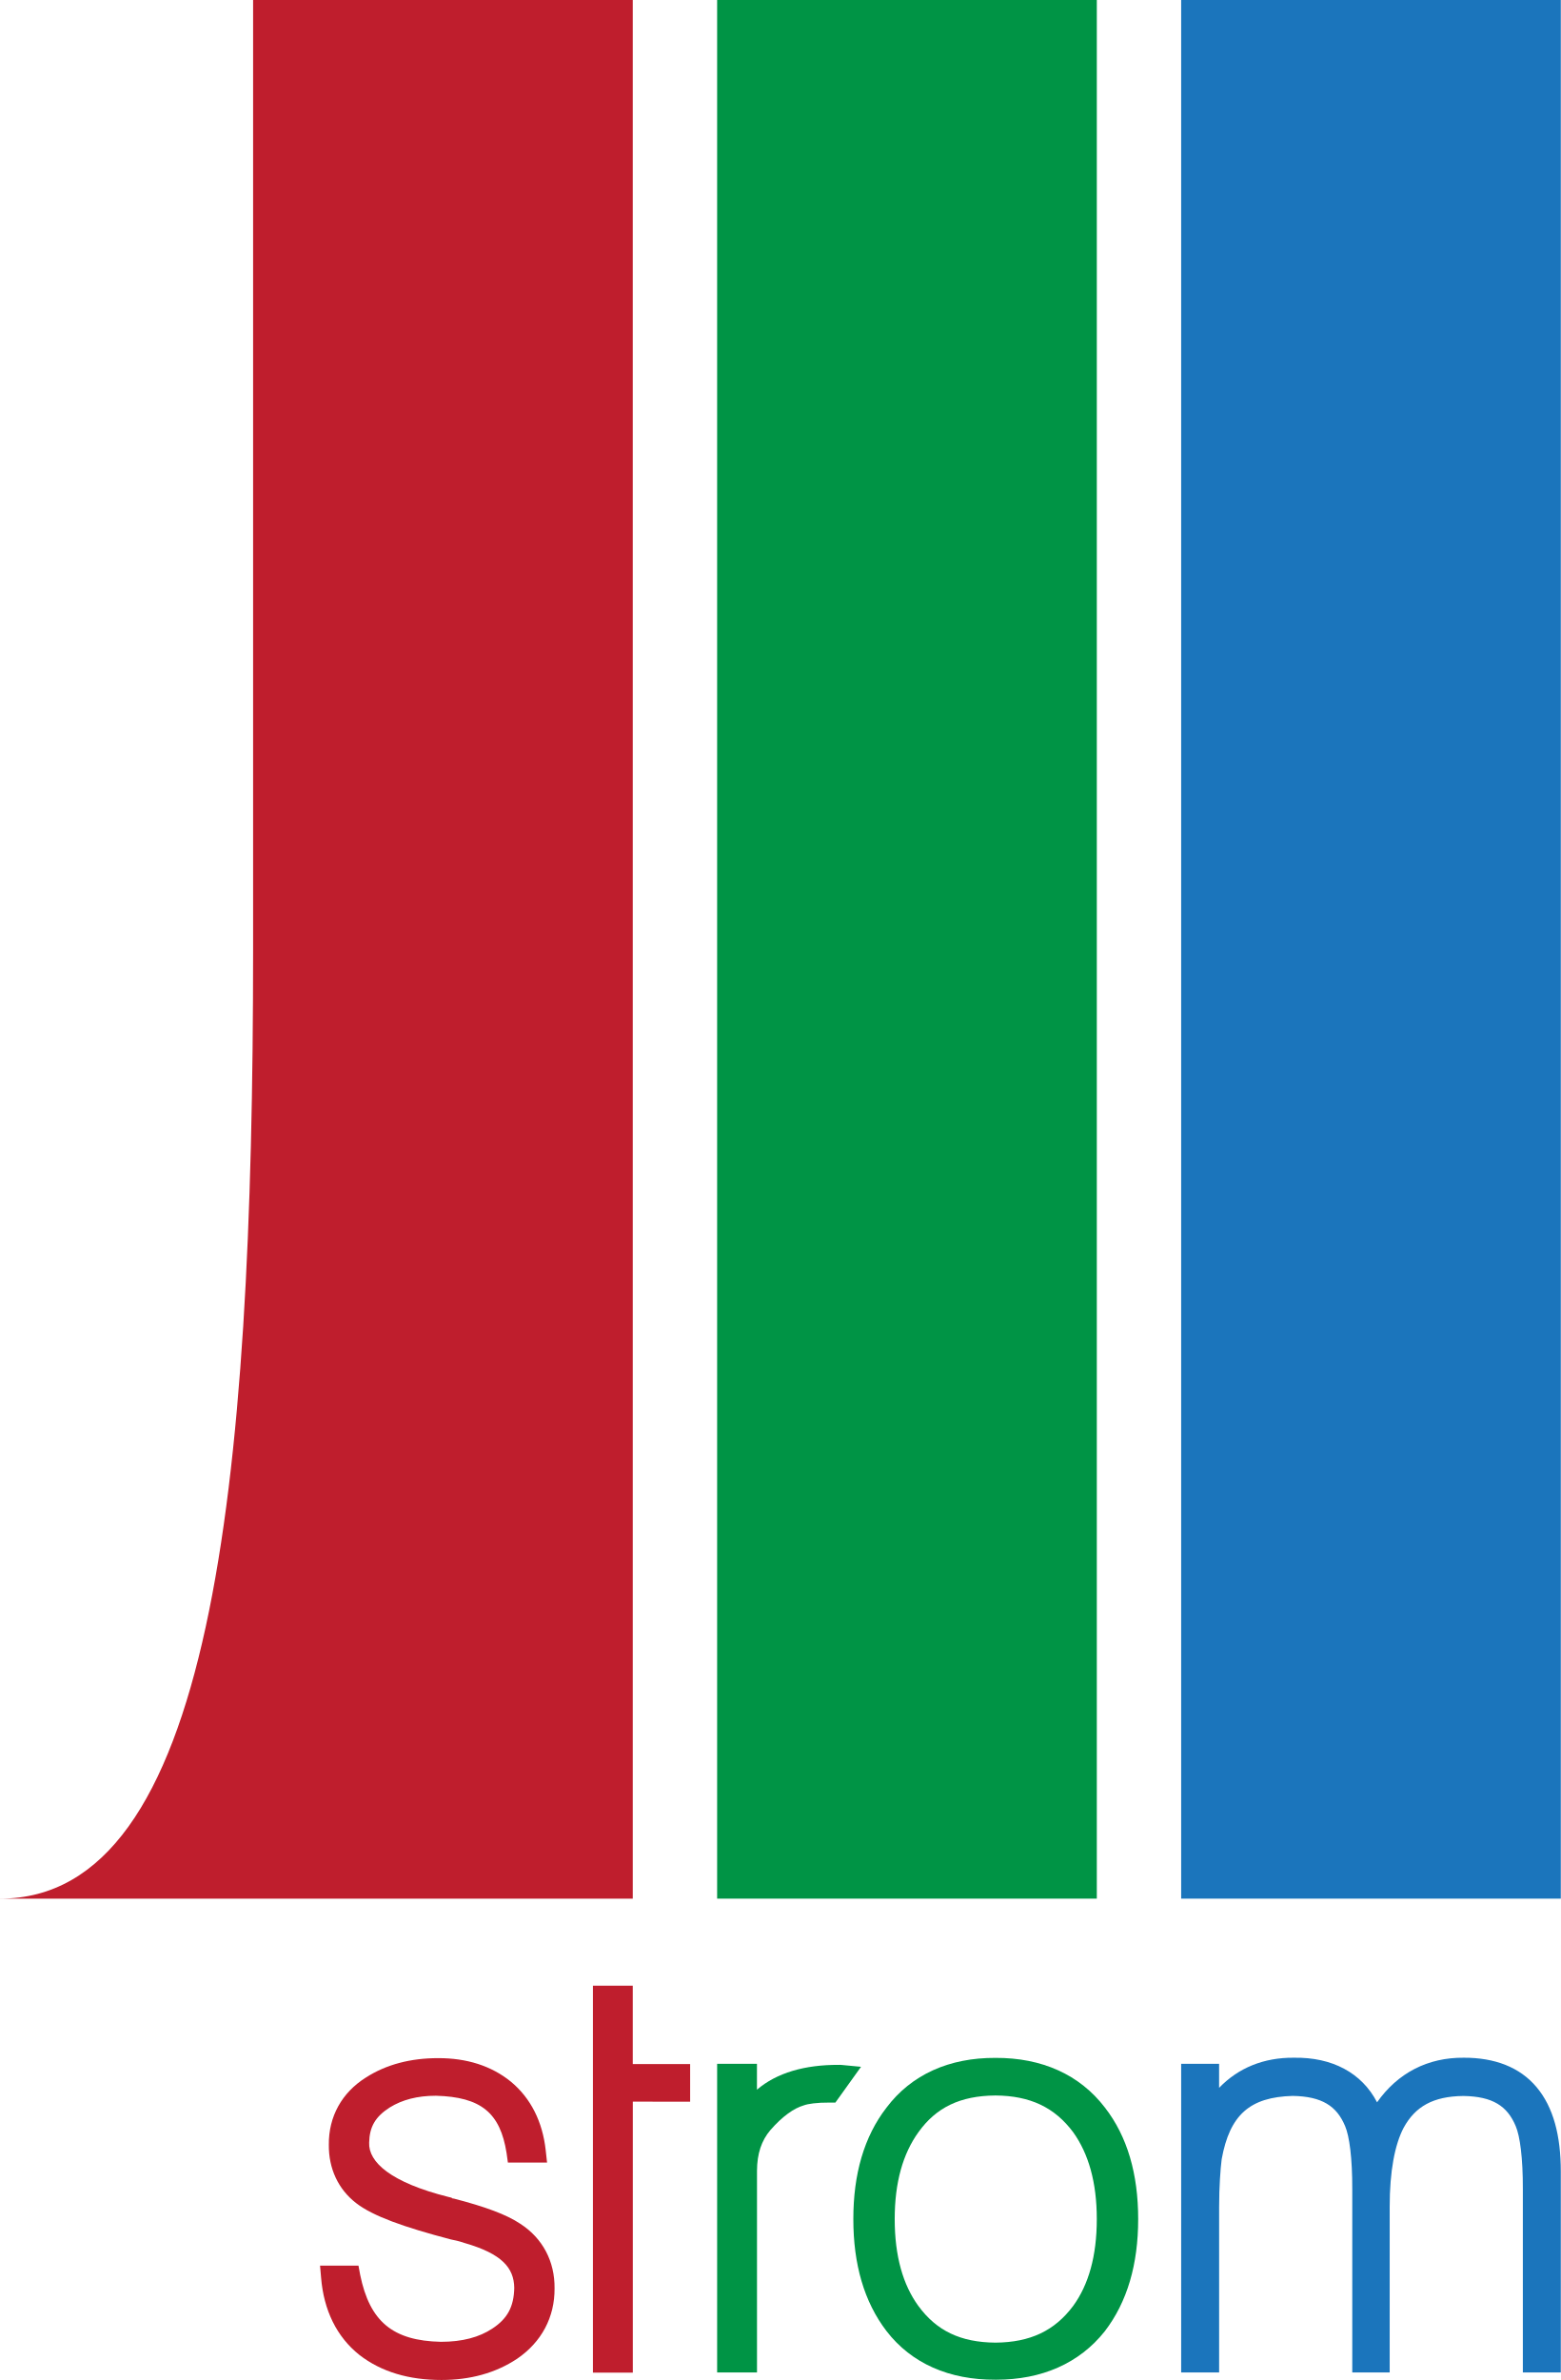
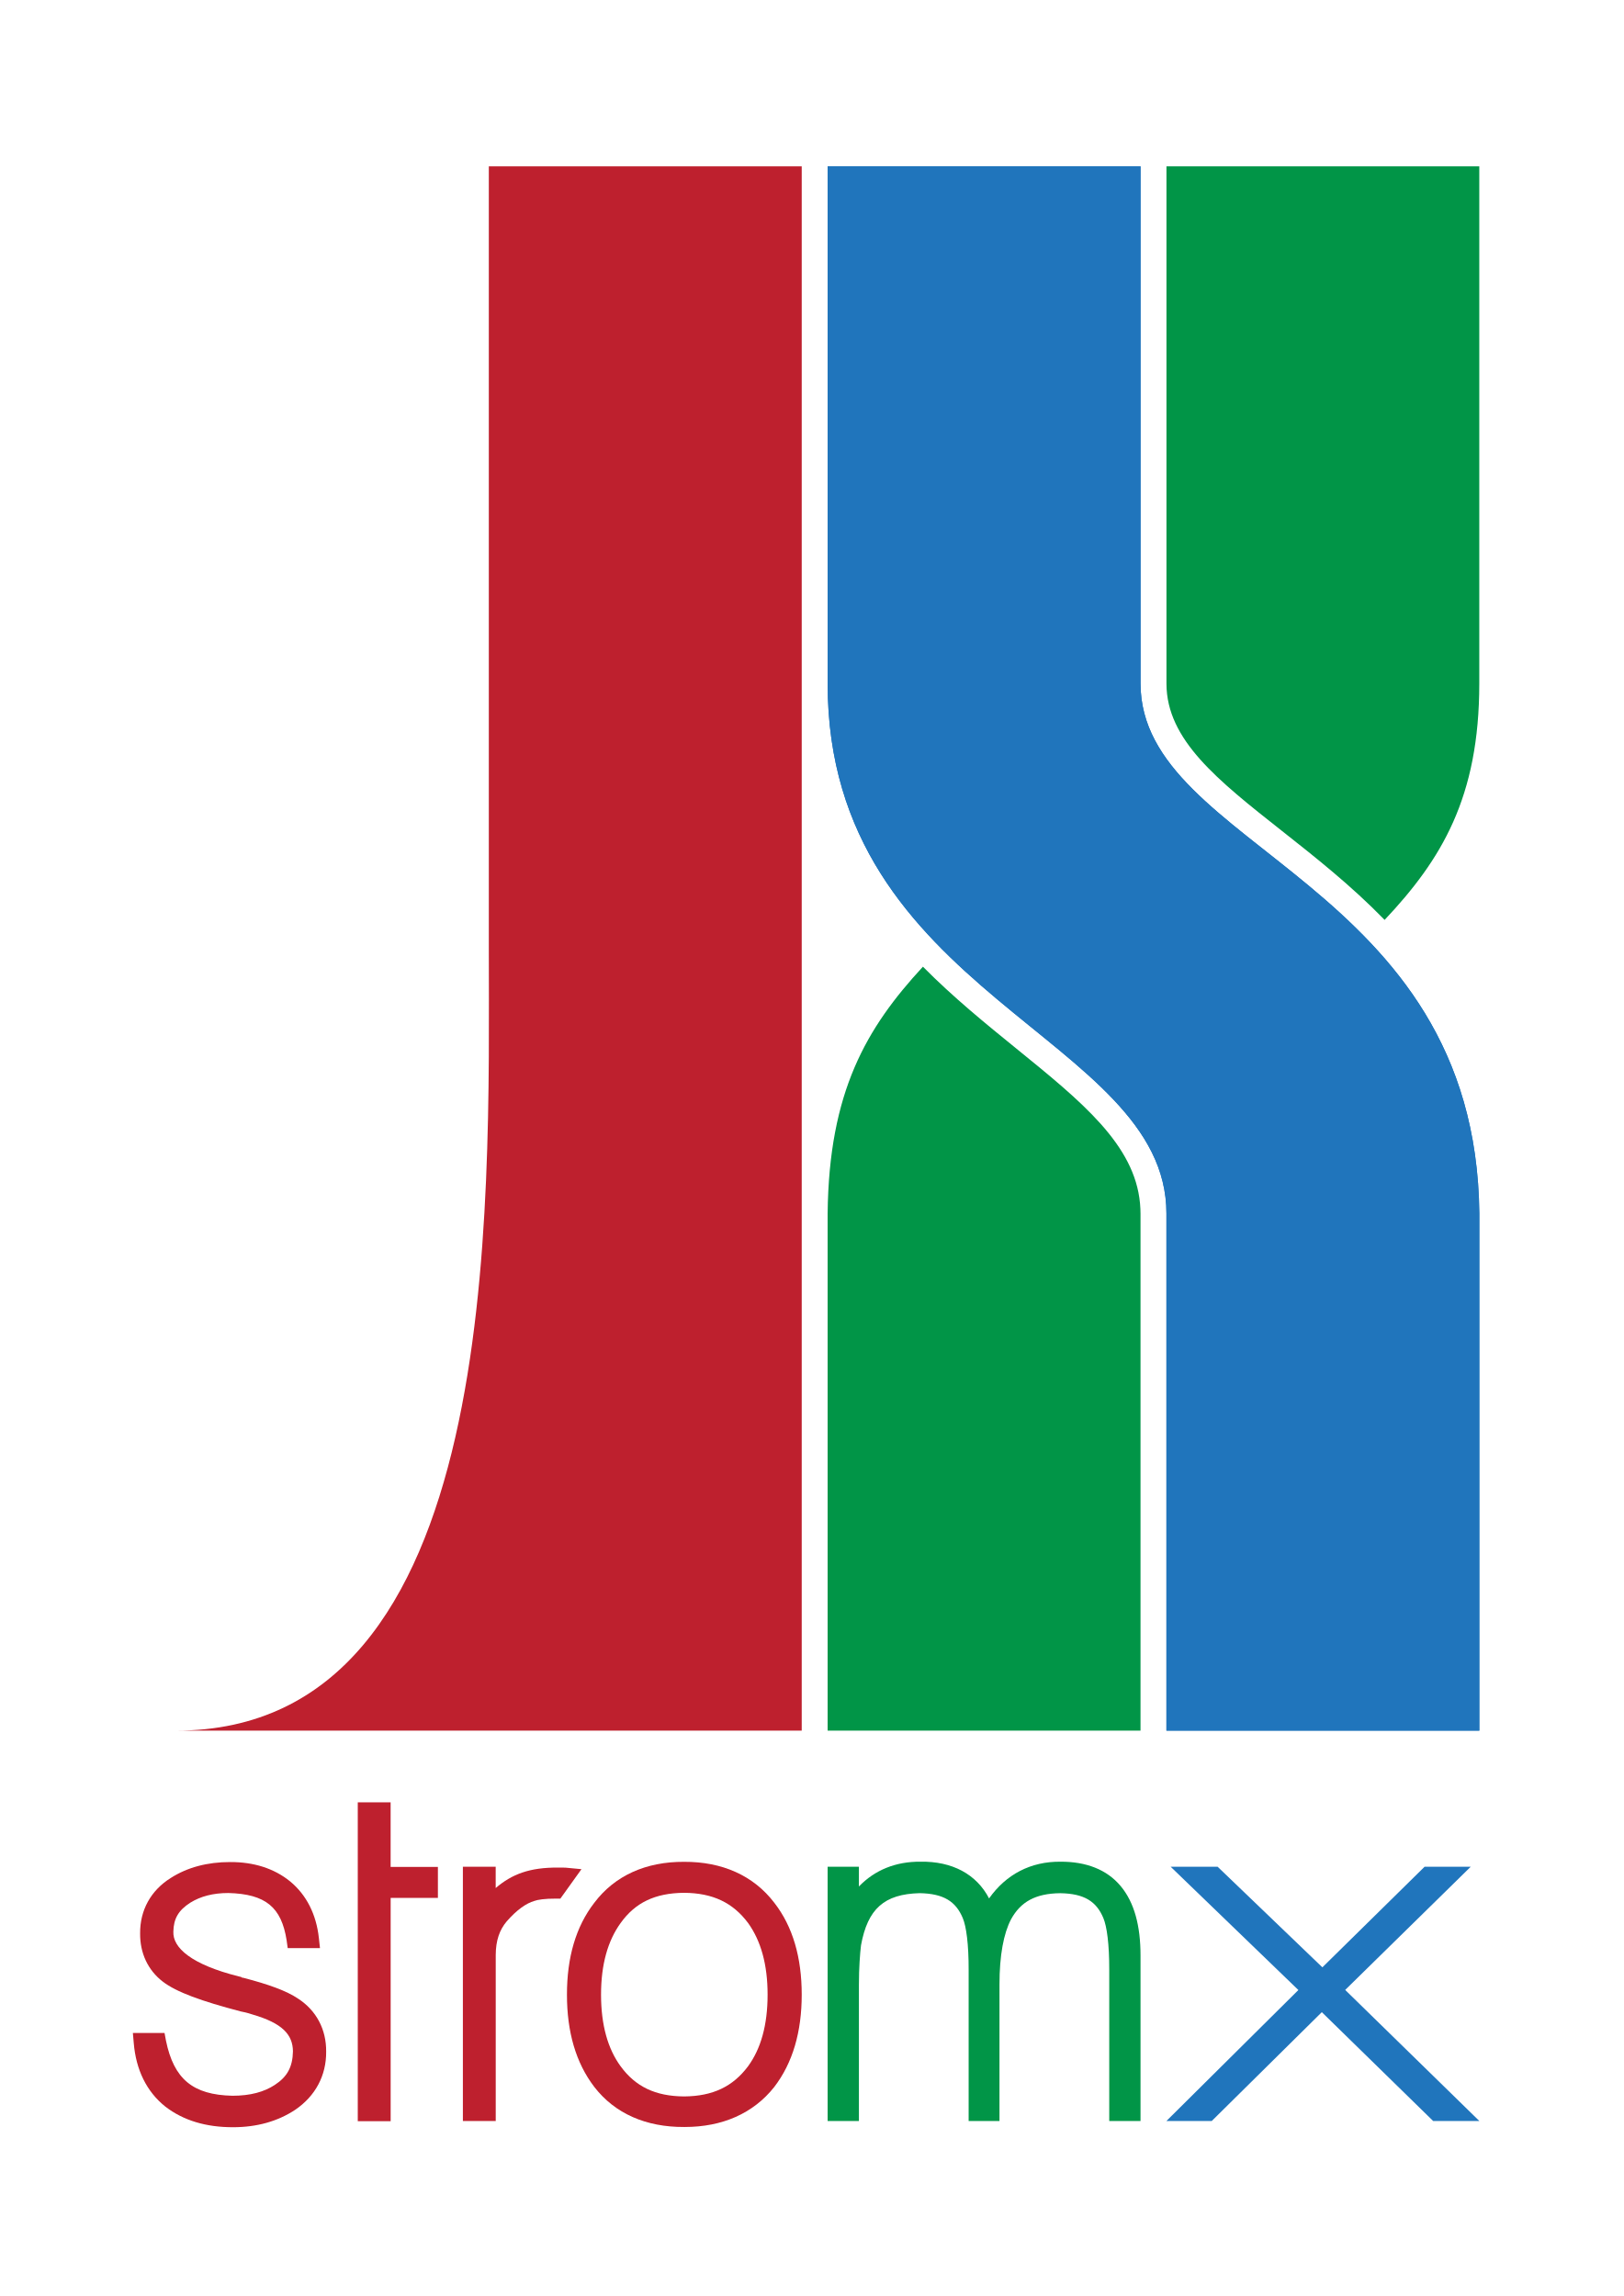
- <svg xmlns="http://www.w3.org/2000/svg" version="1.2" baseProfile="tiny" id="Layer_1" x="0px" y="0px" width="66.599px" height="101.536px" viewBox="0 0 66.599 101.536" xml:space="preserve">
+ <svg xmlns="http://www.w3.org/2000/svg" version="1.1" id="Layer_1" x="0px" y="0px" width="595.281px" height="841.89px" viewBox="0 0 595.281 841.89" enable-background="new 0 0 595.281 841.89" xml:space="preserve">
+   <g id="g2986">
+     <path id="path2988" fill="#BE202E" d="M85.235,768.464c6.528,0,11.598-1.395,15.518-3.982l0,0   c4.578-2.986,6.542-6.598,6.646-12.336l0,0c-0.09-6.07-3.797-10.291-14.951-13.514l0,0c-0.215-0.068-0.747-0.25-1.411-0.441l0,0   c-0.574-0.166-1.459-0.389-2.808-0.65l0,0c-14.314-3.762-23.532-7.053-28.581-10.953l0,0c-5.449-4.197-8.339-10.477-8.277-17.621   l0,0c-0.09-8.533,3.941-15.795,11.209-20.344l0,0c6.155-3.941,13.533-5.865,21.825-5.852l0,0   c8.575-0.027,16.057,2.297,21.977,7.109l0,0c6.051,5.006,9.577,12.156,10.518,20.705l0,0l0.408,3.732h-3.72h-8.112l-0.401-2.904   c-1.915-12.102-7.689-16.914-21.34-17.289l0,0c-5.629,0-10.193,1.219-13.934,3.527l0,0c-4.419,2.822-6.141,5.893-6.245,10.637l0,0   c-0.262,5.863,6.494,12.031,23.982,16.416l0,0l0.92,0.221l0.172,0.193c0.153,0.029,0.333,0.057,0.588,0.098l0,0   c9.288,2.408,15.836,4.785,20.02,7.607l0,0c6.75,4.35,10.422,11.354,10.338,19.488l0,0c0.069,8.719-3.935,16.25-11.341,21.297l0,0   C101.783,777.882,94.086,780,85.477,780l0,0c-0.035,0-0.069,0-0.097,0l0,0c-9.765,0.014-18.152-2.439-24.771-7.564l0,0   c-6.88-5.477-10.781-13.555-11.577-23.348l0,0l-0.317-3.637h3.651h7.96l0.511,2.768C63.729,762.351,70.693,768.146,85.235,768.464   L85.235,768.464v3.348" />
+   </g>
+   <g id="g2990">
+     <path id="polygon2992_3_" fill="#BE202E" d="M139.859,660.876" />
+     <polyline id="polygon2992_1_" fill="#BE202E" points="143.207,660.876 143.207,684.554 160.542,684.554 160.542,687.902    160.542,695.923 143.22,695.91 143.22,777.787 139.859,777.787 131.166,777.787 131.166,660.876  " />
+   </g>
+   <g id="g2994">
+     <path id="path2996" fill="#BE202E" d="M178.381,777.718h-8.679v-89.885v-3.348h3.354h8.672v7.814   c5.947-5.09,12.46-7.566,22.785-7.498l0,0c0.09,0,2.422-0.025,2.872,0.029l0,0l5.795,0.553l-7.745,10.801h-1.702   c-3.927-0.027-6.652,0.389-7.883,0.857l0,0c-2.904,0.844-6.362,3.225-10.068,7.469l0,0c-2.648,3.125-4.018,7.039-4.039,12.336l0,0   v60.869h-3.362V777.718z" />
+   </g>
+   <g id="g2998">
+     <path id="path3000" fill="#BE202E" d="M250.8,779.917c-13.934,0.068-25.365-4.896-32.917-14.689l0,0   c-6.777-8.836-10.041-20.232-10.027-33.844l0,0c-0.014-13.582,3.25-24.93,10.013-33.662l0,0l0,0   c7.531-10,18.962-15.104,32.931-15.033l0,0c13.968-0.07,25.448,5.033,33.069,15.006l0,0c6.791,8.727,10.054,20.082,10.054,33.689   l0,0c0,13.609-3.264,25.008-10.096,33.898l0,0c-7.689,9.697-19.059,14.635-32.778,14.635l0,0   C250.965,779.917,250.882,779.917,250.8,779.917L250.8,779.917z M227.523,757.65c5.449,7.453,12.696,10.98,23.277,11.063l0,0   c10.531-0.082,17.89-3.609,23.463-11.078l0,0c4.661-6.383,7.15-15.047,7.15-26.25l0,0c0-11.086-2.475-19.75-7.15-26.264l0,0   c-5.573-7.455-12.932-10.996-23.463-11.072l0,0c-10.699,0.09-17.925,3.631-23.264,11.072l0,0   c-4.703,6.514-7.185,15.178-7.185,26.264l0,0c0,11.203,2.511,19.867,7.157,26.25l0,0" />
+   </g>
+   <g id="g3002" transform="translate(-16,0)">
+     <path id="path3004" fill="#019547" d="M430.937,777.718h-8.27v-55.363   c0.027-9.461-0.871-16.029-2.164-19.061l0,0c-2.539-6.078-6.979-8.963-15.814-9.1l0,0c-9.129,0.104-14.521,3.182-18.035,9.592l0,0   c-2.67,5.096-4.238,13.133-4.227,23.898l0,0v50.031h-3.174h-8.133v-55.355c0.029-9.459-0.871-16.037-2.156-19.053l0,0   c-2.545-6.084-6.984-8.969-15.824-9.129l0,0c-12.984,0.348-19.029,5.727-21.479,19.115l0,0c-0.199,1.549-0.373,3.582-0.52,6.029   l0,0c-0.15,2.406-0.248,5.199-0.248,8.367l0,0v50.039h-3.193h-8.277v-89.898v-3.346h3.195h8.27v7.254   c5.787-6.031,13.525-9.186,22.578-9.096l0,0c11.563-0.205,20.537,4.564,25.145,13.467l0,0c6.23-8.84,15.297-13.584,26.252-13.467   l0,0c9.246-0.027,16.879,2.828,21.955,8.895l0,0c5.074,6.045,7.314,14.674,7.314,25.461l0,0v60.717h-3.195V777.718L430.937,777.718   z" />
+   </g>
+   <path id="path3006" fill="#BE202E" d="M293.923,634.585H64.491c120.178,0,114.718-191.195,114.718-286.792  c0-130.398,0-95.601,0-286.794h114.714V634.585L293.923,634.585z" />
+   <path id="path3010" fill="#2075BC" d="M542.349,634.585H427.63  V444.955c0-65.227-124.207-79.525-124.207-194.328V61H418.14v189.627c0,60.894,122.918,71.899,124.209,194.328V634.585z" />
  <g>
-     <path fill="#BF1E2D" d="M18.813,99.907c0.922,0,1.638-0.197,2.192-0.563l0,0c0.646-0.422,0.923-0.932,0.938-1.742l0,0   c-0.013-0.857-0.536-1.453-2.111-1.908l0,0c-0.03-0.01-0.106-0.035-0.199-0.063l0,0c-0.081-0.023-0.206-0.055-0.397-0.092l0,0   c-2.021-0.531-3.323-0.996-4.036-1.547l0,0c-0.77-0.592-1.178-1.479-1.169-2.488l0,0c-0.013-1.205,0.557-2.23,1.583-2.873l0,0   c0.869-0.557,1.911-0.828,3.082-0.826l0,0c1.211-0.004,2.268,0.324,3.104,1.004l0,0c0.854,0.707,1.352,1.717,1.485,2.924l0,0   l0.058,0.527h-0.526h-1.145l-0.057-0.41c-0.271-1.709-1.086-2.389-3.014-2.441l0,0c-0.795,0-1.439,0.172-1.967,0.498l0,0   c-0.624,0.398-0.868,0.832-0.882,1.502l0,0c-0.037,0.828,0.917,1.699,3.386,2.318l0,0l0.13,0.031l0.025,0.027   c0.021,0.004,0.047,0.008,0.083,0.014l0,0c1.311,0.34,2.236,0.676,2.827,1.074l0,0c0.953,0.615,1.472,1.604,1.46,2.752l0,0   c0.01,1.232-0.556,2.295-1.602,3.008l0,0c-0.911,0.604-1.998,0.902-3.214,0.902l0,0c-0.004,0-0.009,0-0.013,0l0,0   c-1.379,0.002-2.564-0.344-3.498-1.068l0,0c-0.972-0.773-1.523-1.914-1.635-3.297l0,0l-0.045-0.514h0.516h1.124l0.072,0.391   C15.776,99.043,16.76,99.862,18.813,99.907L18.813,99.907v0.473" />
+     <path id="path3010_2_" fill="#2075BC" d="M542.349,634.585   H427.63V444.955c0-65.227-124.207-79.525-124.207-194.328V61H418.14v189.627c0,60.894,122.918,71.899,124.209,194.328V634.585z" />
+     <g>
+       <path fill="none" d="M417.951,441.276c0.044,0.647,0.095,1.29,0.133,1.937C418.056,442.561,418.009,441.916,417.951,441.276z" />
+       <path fill="#019547" d="M418.083,443.212c-0.038-0.646-0.089-1.289-0.133-1.937c-1.982-21.573-21.294-37.264-45.418-56.849    c-11.085-8.999-23.026-18.696-34.173-29.964c-20.758,22.464-34.466,45.881-34.937,90.466v189.656H418.13V444.955    C418.13,444.369,418.109,443.79,418.083,443.212z" />
+       <path fill="#019547" d="M469.981,304.677c12.22,9.642,25.45,20.085,37.641,32.632c20.795-22.084,34.708-44.85,34.708-86.692    V60.992H427.642v189.625c0,0.034,0.001,0.065,0.001,0.1C427.697,271.31,446.36,286.039,469.981,304.677z" />
+     </g>
  </g>
  <g>
-     <polygon fill="#BF1E2D" points="26.527,101.223 25.3,101.223 25.3,84.713 25.773,84.713 26.527,84.713 26.527,85.186    26.527,84.713 27,84.713 27,88.057 29.448,88.057 29.448,88.53 29.448,89.663 27.002,89.661 27.002,101.223 26.527,101.223  " />
+     <path fill="#2075BC" d="M542.349,777.716h-16.935l-40.813-39.902l-40.35,39.902H427.63l48.376-48.02l-46.831-45.211h17.221   l38.409,36.889l37.475-36.889h16.917l-46.026,45.177L542.349,777.716z" />
  </g>
-   <g>
-     <path fill="#009445" d="M31.826,101.213H30.6V88.52v-0.473h0.474h1.225v1.104c0.839-0.719,2.042-1.068,3.5-1.059l0,0   c0.012,0,0.059-0.004,0.123,0.004l0,0l0.818,0.078L35.646,89.7h-0.24c-0.555-0.004-0.939,0.055-1.113,0.121l0,0   c-0.41,0.119-0.899,0.455-1.422,1.055l0,0c-0.374,0.441-0.568,0.994-0.57,1.742l0,0v8.596H31.826L31.826,101.213z" />
-   </g>
-   <g>
-     <path fill="#009445" d="M42.476,101.524c-1.967,0.01-3.582-0.691-4.648-2.074l0,0c-0.957-1.248-1.418-2.857-1.416-4.779l0,0   c-0.002-1.918,0.459-3.521,1.414-4.754l0,0l0,0c1.063-1.412,2.678-2.133,4.65-2.123l0,0c1.973-0.01,3.594,0.711,4.67,2.119l0,0   c0.959,1.232,1.42,2.836,1.42,4.758l0,0c0,1.922-0.461,3.531-1.426,4.787l0,0c-1.086,1.369-2.691,2.066-4.629,2.066l0,0   C42.5,101.524,42.488,101.524,42.476,101.524L42.476,101.524z M39.189,98.379c0.77,1.053,1.793,1.551,3.287,1.563l0,0   c1.488-0.012,2.527-0.51,3.314-1.564l0,0c0.658-0.902,1.01-2.125,1.01-3.707l0,0c0-1.566-0.35-2.789-1.01-3.709l0,0   c-0.787-1.053-1.826-1.553-3.314-1.564l0,0c-1.51,0.012-2.531,0.512-3.285,1.564l0,0c-0.664,0.92-1.014,2.143-1.014,3.709l0,0   c0,1.582,0.354,2.805,1.01,3.707l0,0" />
-   </g>
-   <g>
-     <path fill="#1B75BC" d="M66.148,101.213H64.98v-7.818c0.004-1.336-0.123-2.264-0.305-2.691l0,0   c-0.359-0.859-0.986-1.266-2.234-1.285l0,0c-1.289,0.014-2.051,0.449-2.547,1.354l0,0c-0.377,0.719-0.598,1.854-0.596,3.375l0,0   v7.066h-0.449h-1.148v-7.818c0.004-1.336-0.123-2.264-0.305-2.691l0,0c-0.359-0.859-0.986-1.266-2.234-1.289l0,0   c-1.834,0.049-2.688,0.809-3.033,2.699l0,0c-0.029,0.219-0.053,0.506-0.074,0.852l0,0c-0.021,0.34-0.035,0.734-0.035,1.182l0,0   v7.066h-0.451H50.4V88.52v-0.473h0.451h1.168v1.025c0.818-0.852,1.91-1.297,3.189-1.285l0,0c1.633-0.029,2.9,0.645,3.551,1.902l0,0   c0.879-1.248,2.16-1.918,3.707-1.902l0,0c1.305-0.004,2.383,0.4,3.1,1.256l0,0c0.717,0.854,1.033,2.072,1.033,3.596l0,0v8.574   H66.148L66.148,101.213z" />
-   </g>
-   <path fill="#BF1E2D" d="M27,81H0c9,0,10.8-17.383,10.8-40.5c0-22.665,0-40.5,0-40.5H27V81z" />
-   <rect x="30.6" fill="#009445" width="16.201" height="81" />
-   <rect x="50.4" fill="#1B75BC" width="16.199" height="81" />
</svg>
